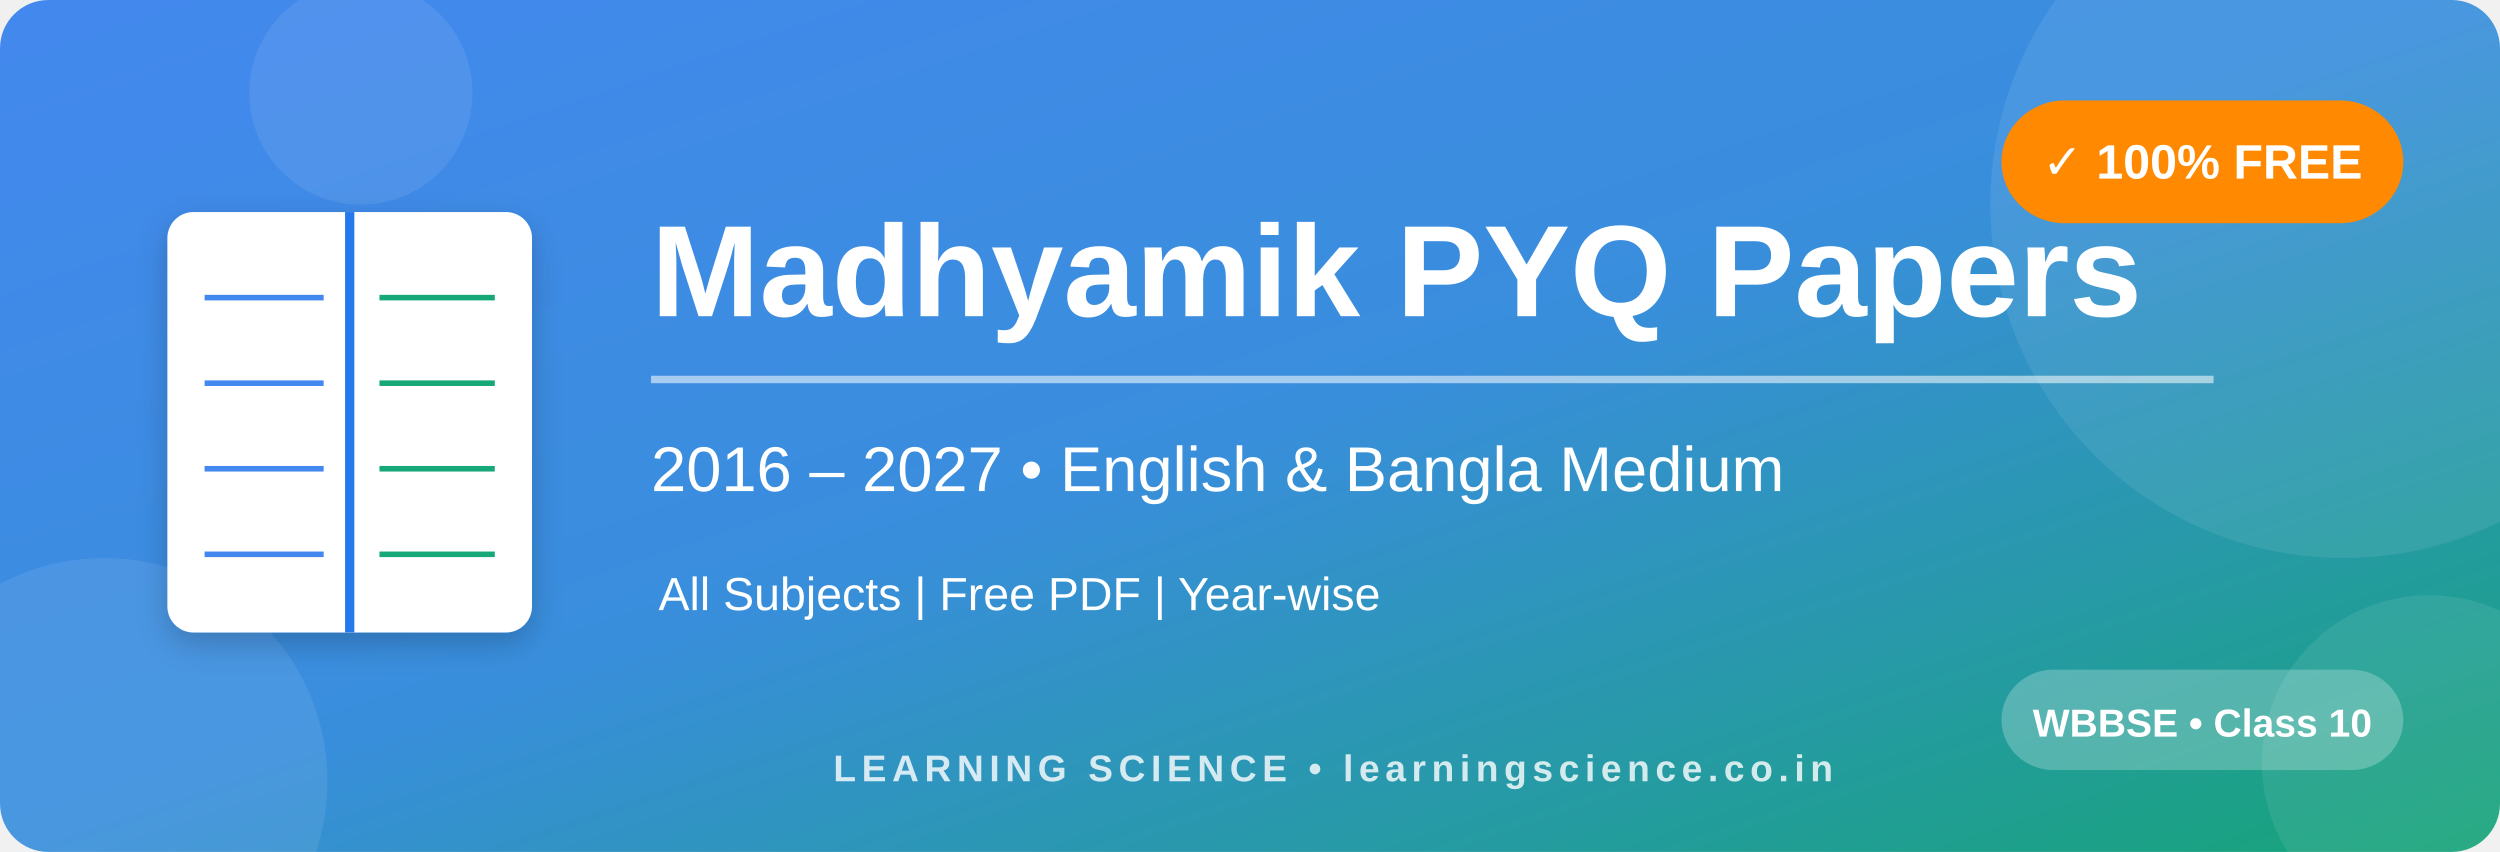
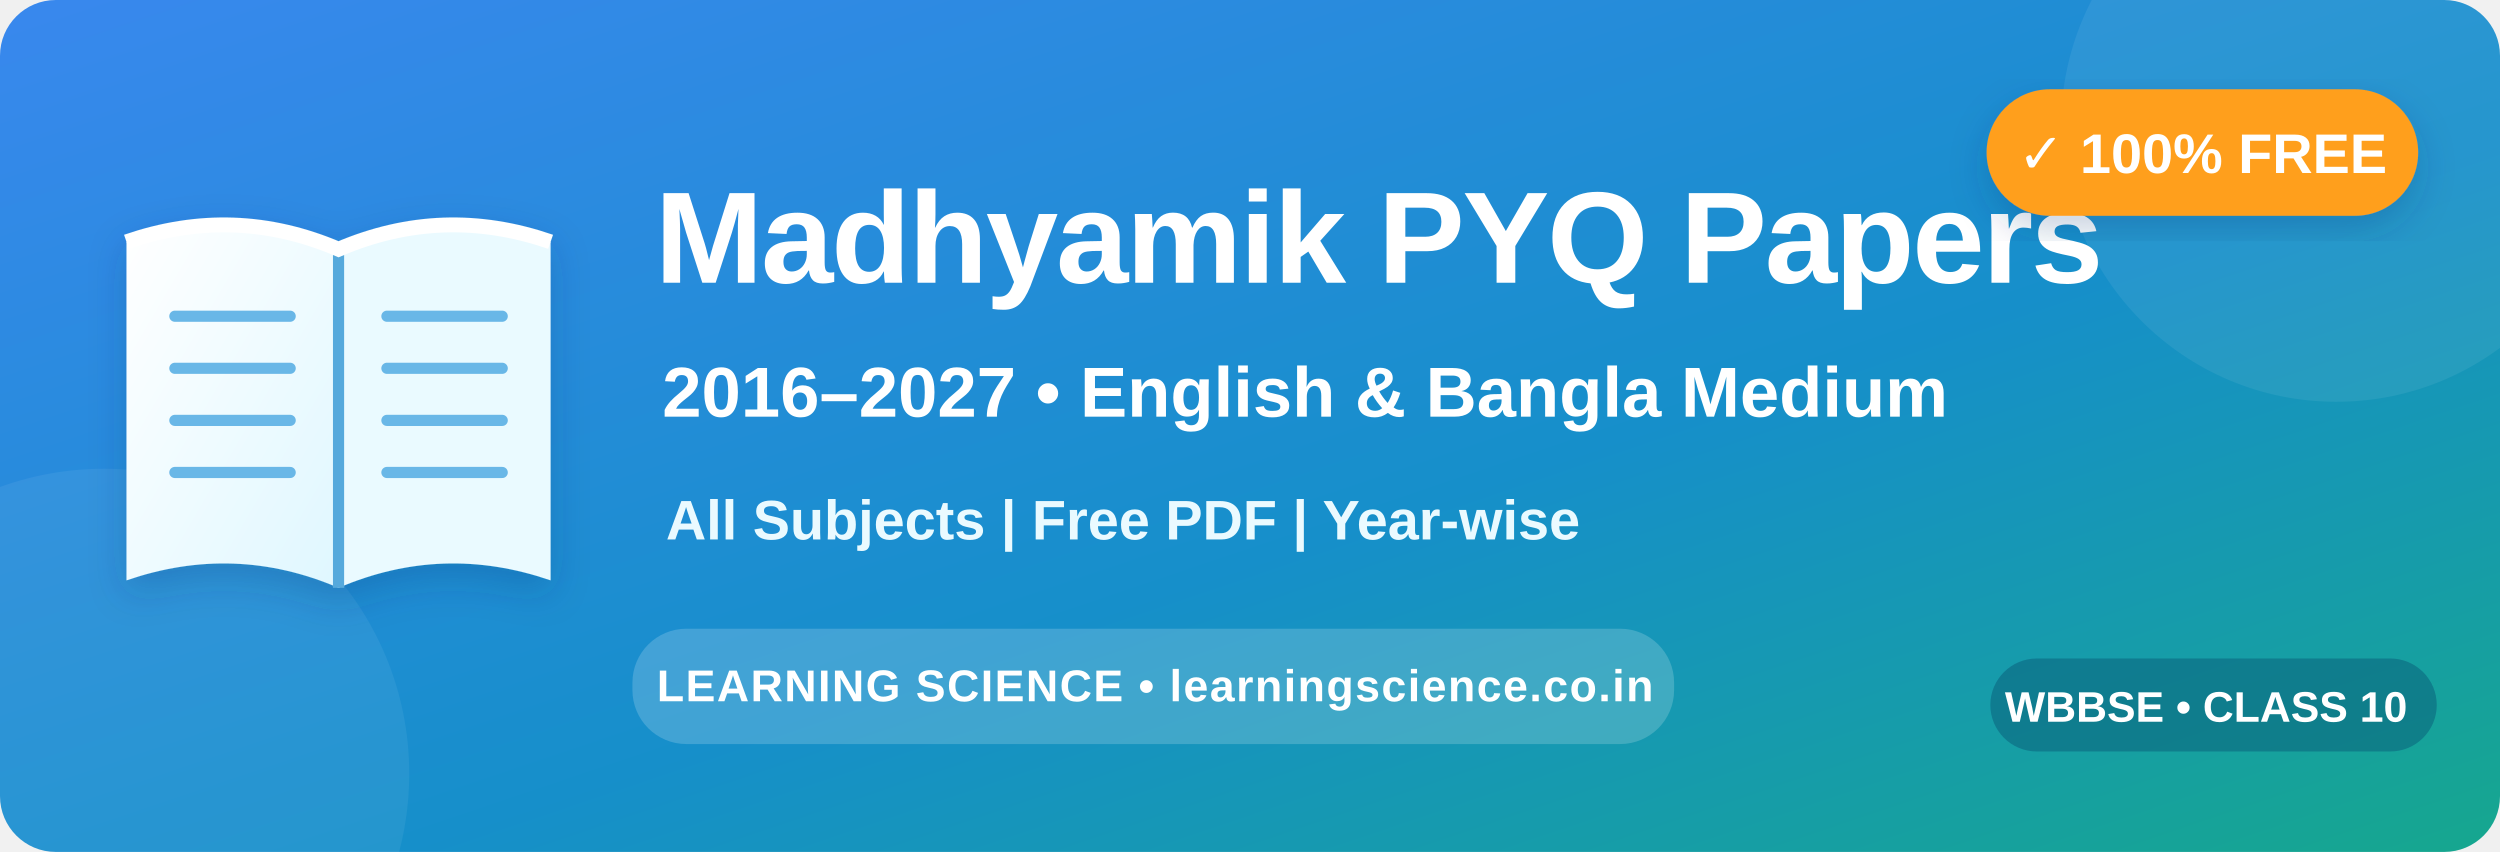
- <svg xmlns="http://www.w3.org/2000/svg" width="672" height="229" viewBox="0 0 672 229">
+ <svg xmlns="http://www.w3.org/2000/svg" width="672" height="229" viewBox="0 0 672 229" role="img" aria-labelledby="title desc">
  <defs>
-     <linearGradient id="pyqBackground" x1="0" y1="0" x2="1" y2="1">
-       <stop offset="0%" stop-color="#4388ee" />
-       <stop offset="50%" stop-color="#398edc" />
-       <stop offset="100%" stop-color="#16a477" />
+     <linearGradient id="bg" x1="0" y1="0" x2="1" y2="1">
+       <stop offset="0" stop-color="#3988ee" />
+       <stop offset="0.58" stop-color="#168fca" />
+       <stop offset="1" stop-color="#16a78e" />
    </linearGradient>
-     <filter id="bookShadow" x="-30%" y="-30%" width="160%" height="160%">
-       <feDropShadow dx="0" dy="3" stdDeviation="4" flood-opacity=".20" />
+     <linearGradient id="book" x1="0" y1="0" x2="1" y2="1">
+       <stop offset="0" stop-color="#ffffff" />
+       <stop offset="1" stop-color="#dff7ff" />
+     </linearGradient>
+     <filter id="shadow" x="-20%" y="-20%" width="140%" height="140%">
+       <feDropShadow dx="0" dy="4" stdDeviation="5" flood-color="#063c72" flood-opacity=".22" />
    </filter>
  </defs>
-   <rect width="672" height="229" rx="13" fill="url(#pyqBackground)" />
-   <g fill="#ffffff" opacity=".08">
-     <circle cx="97" cy="25" r="30" />
-     <circle cx="630" cy="55" r="95" />
-     <circle cx="28" cy="210" r="60" />
-     <circle cx="653" cy="205" r="45" />
+   <rect width="672" height="229" rx="15" fill="url(#bg)" />
+   <circle cx="628" cy="34" r="74" fill="#ffffff" opacity=".07" />
+   <circle cx="28" cy="208" r="82" fill="#ffffff" opacity=".06" />
+   <g transform="translate(34 53)" filter="url(#shadow)">
+     <path d="M0 12 Q29 2 57 14 V105 Q29 93 0 103 Z" fill="url(#book)" />
+     <path d="M57 14 Q85 2 114 12 V103 Q85 93 57 105 Z" fill="#eafaff" />
+     <path d="M57 14 V105" stroke="#55a9dc" stroke-width="3" />
+     <g fill="none" stroke="#69b7e7" stroke-width="3" stroke-linecap="round">
+       <path d="M13 32 H44 M13 46 H44 M13 60 H44 M13 74 H44" />
+       <path d="M70 32 H101 M70 46 H101 M70 60 H101 M70 74 H101" />
+     </g>
+     <path d="M0 12 Q29 2 57 14 Q85 2 114 12" fill="none" stroke="#ffffff" stroke-width="4" />
  </g>
-   <g filter="url(#bookShadow)">
-     <rect x="45" y="57" width="98" height="113" rx="7" fill="#ffffff" />
-     <path d="M94 57 V170" stroke="#2879ed" stroke-width="2.5" />
-     <path d="M55 80 H87              M55 103 H87              M55 126 H87              M55 149 H87" stroke="#4388ee" stroke-width="1.5" />
-     <path d="M102 80 H133              M102 103 H133              M102 126 H133              M102 149 H133" stroke="#19a878" stroke-width="1.5" />
+   <text x="176" y="76" fill="#ffffff" font-family="Arial, Helvetica, sans-serif" font-size="35" font-weight="800" letter-spacing="-.6">Madhyamik PYQ Papers</text>
+   <text x="178" y="112" fill="#ffffff" font-family="Arial, Helvetica, sans-serif" font-size="19" font-weight="700">2016–2027  •  English &amp; Bangla Medium</text>
+   <text x="179" y="145" fill="#eafaff" font-family="Arial, Helvetica, sans-serif" font-size="15" font-weight="600">All Subjects  |  Free PDF  |  Year-wise</text>
+   <g transform="translate(170 169)">
+     <rect width="280" height="31" rx="14.5" fill="#ffffff" opacity=".18" />
+     <text x="140.5" y="19.5" text-anchor="middle" fill="#ffffff" font-family="Arial, Helvetica, sans-serif" font-size="12" font-weight="700" letter-spacing=".4">LEARNING SCIENCE  •  learningscience.co.in</text>
  </g>
-   <g font-family="Arial, sans-serif" fill="#ffffff">
-     <text x="175" y="85" font-size="35" font-weight="700">
-       Madhyamik PYQ Papers
-     </text>
-     <path d="M175 102 H595" stroke="#ffffff" stroke-width="2" opacity=".55" />
-     <text x="175" y="132" font-size="17">
-       2016 – 2027 • English &amp; Bangla Medium
-     </text>
-     <text x="177" y="164" font-size="12.5">
-       All Subjects | Free PDF | Year-wise
-     </text>
-     <text x="224" y="210" font-size="10" letter-spacing="1.5" font-weight="600" opacity=".8">
-       LEARNING SCIENCE • learningscience.co.in
-     </text>
+   <g transform="translate(534 24)" filter="url(#shadow)">
+     <rect width="116" height="34" rx="17" fill="#ff9f1c" />
+     <text x="58" y="22.5" text-anchor="middle" fill="#ffffff" font-family="Arial, Helvetica, sans-serif" font-size="15" font-weight="800">✓ 100% FREE</text>
  </g>
-   <rect x="538" y="27" width="108" height="33" rx="17" fill="#ff8900" />
-   <text x="592" y="48" font-family="Arial" font-size="13" font-weight="bold" fill="#ffffff" text-anchor="middle">
-     ✓ 100% FREE
-   </text>
-   <rect x="538" y="180" width="108" height="27" rx="14" fill="#ffffff" opacity=".24" />
-   <text x="592" y="198" font-family="Arial" font-size="10.5" font-weight="bold" fill="#ffffff" text-anchor="middle">
-     WBBSE • Class 10
-   </text>
+   <g transform="translate(535 177)">
+     <rect width="120" height="25" rx="12.5" fill="#075b78" opacity=".5" />
+     <text x="58" y="17" text-anchor="middle" fill="#ffffff" font-family="Arial, Helvetica, sans-serif" font-size="11.5" font-weight="700">WBBSE • CLASS 10</text>
+   </g>
</svg>
